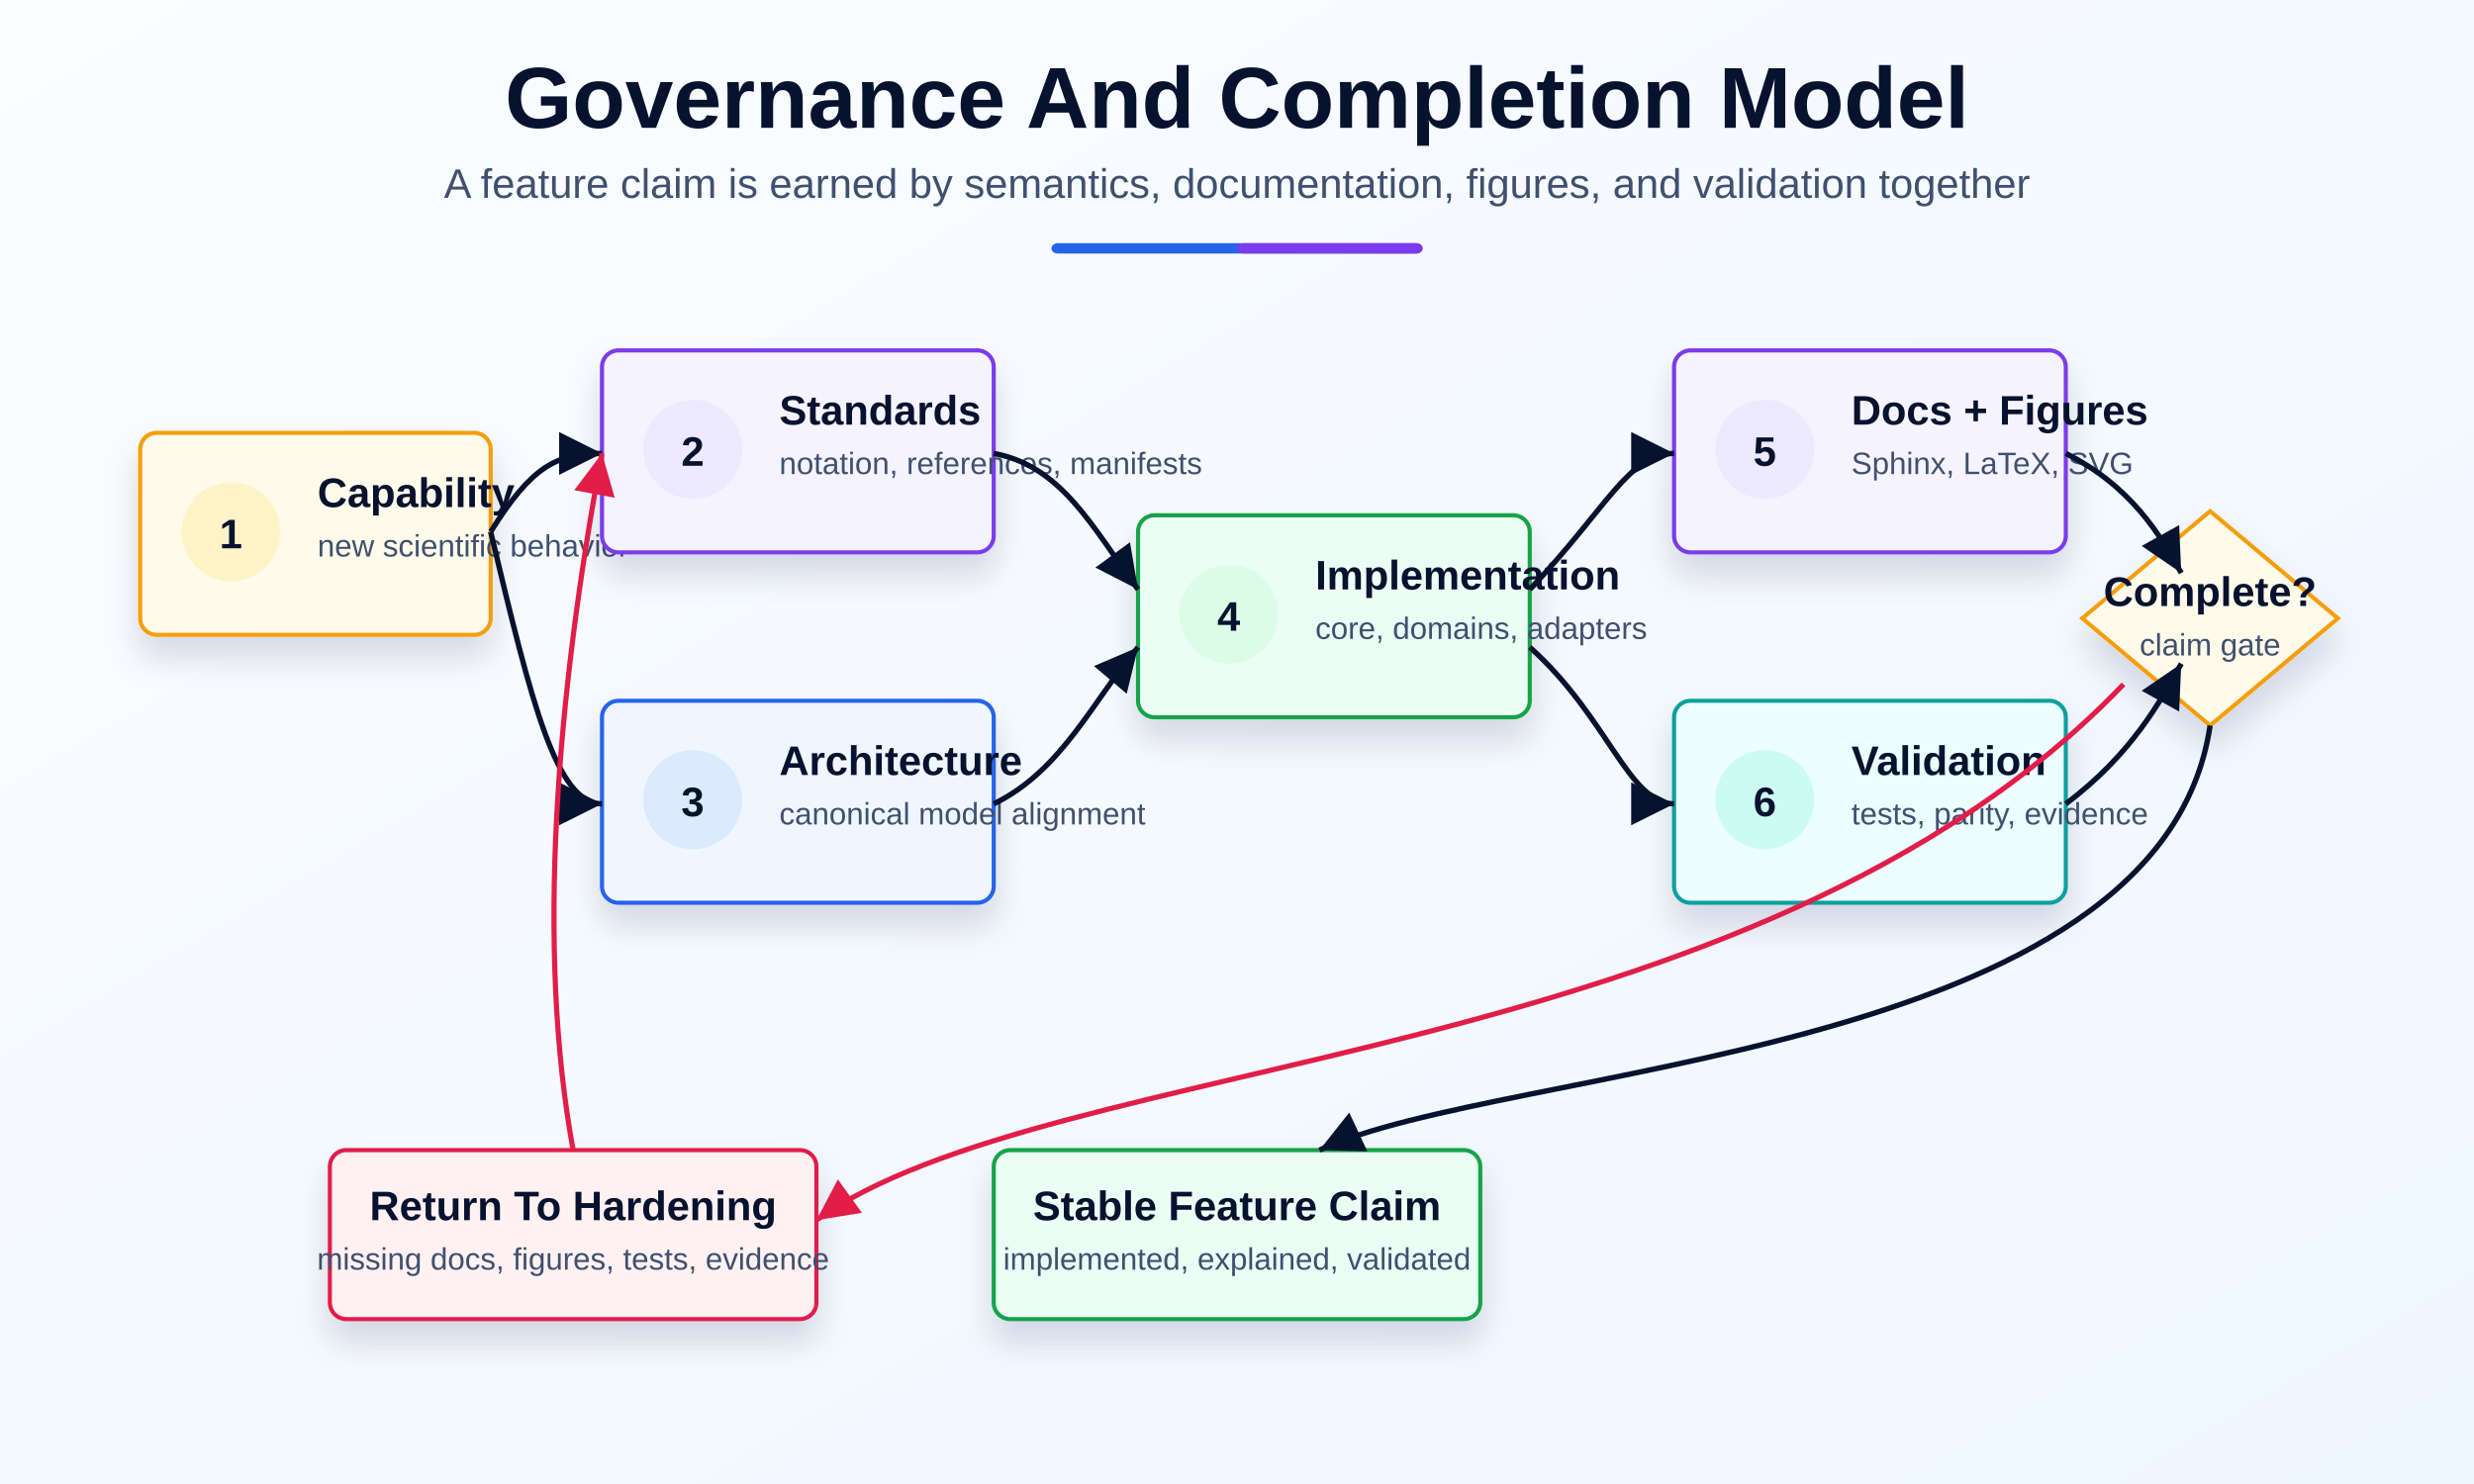
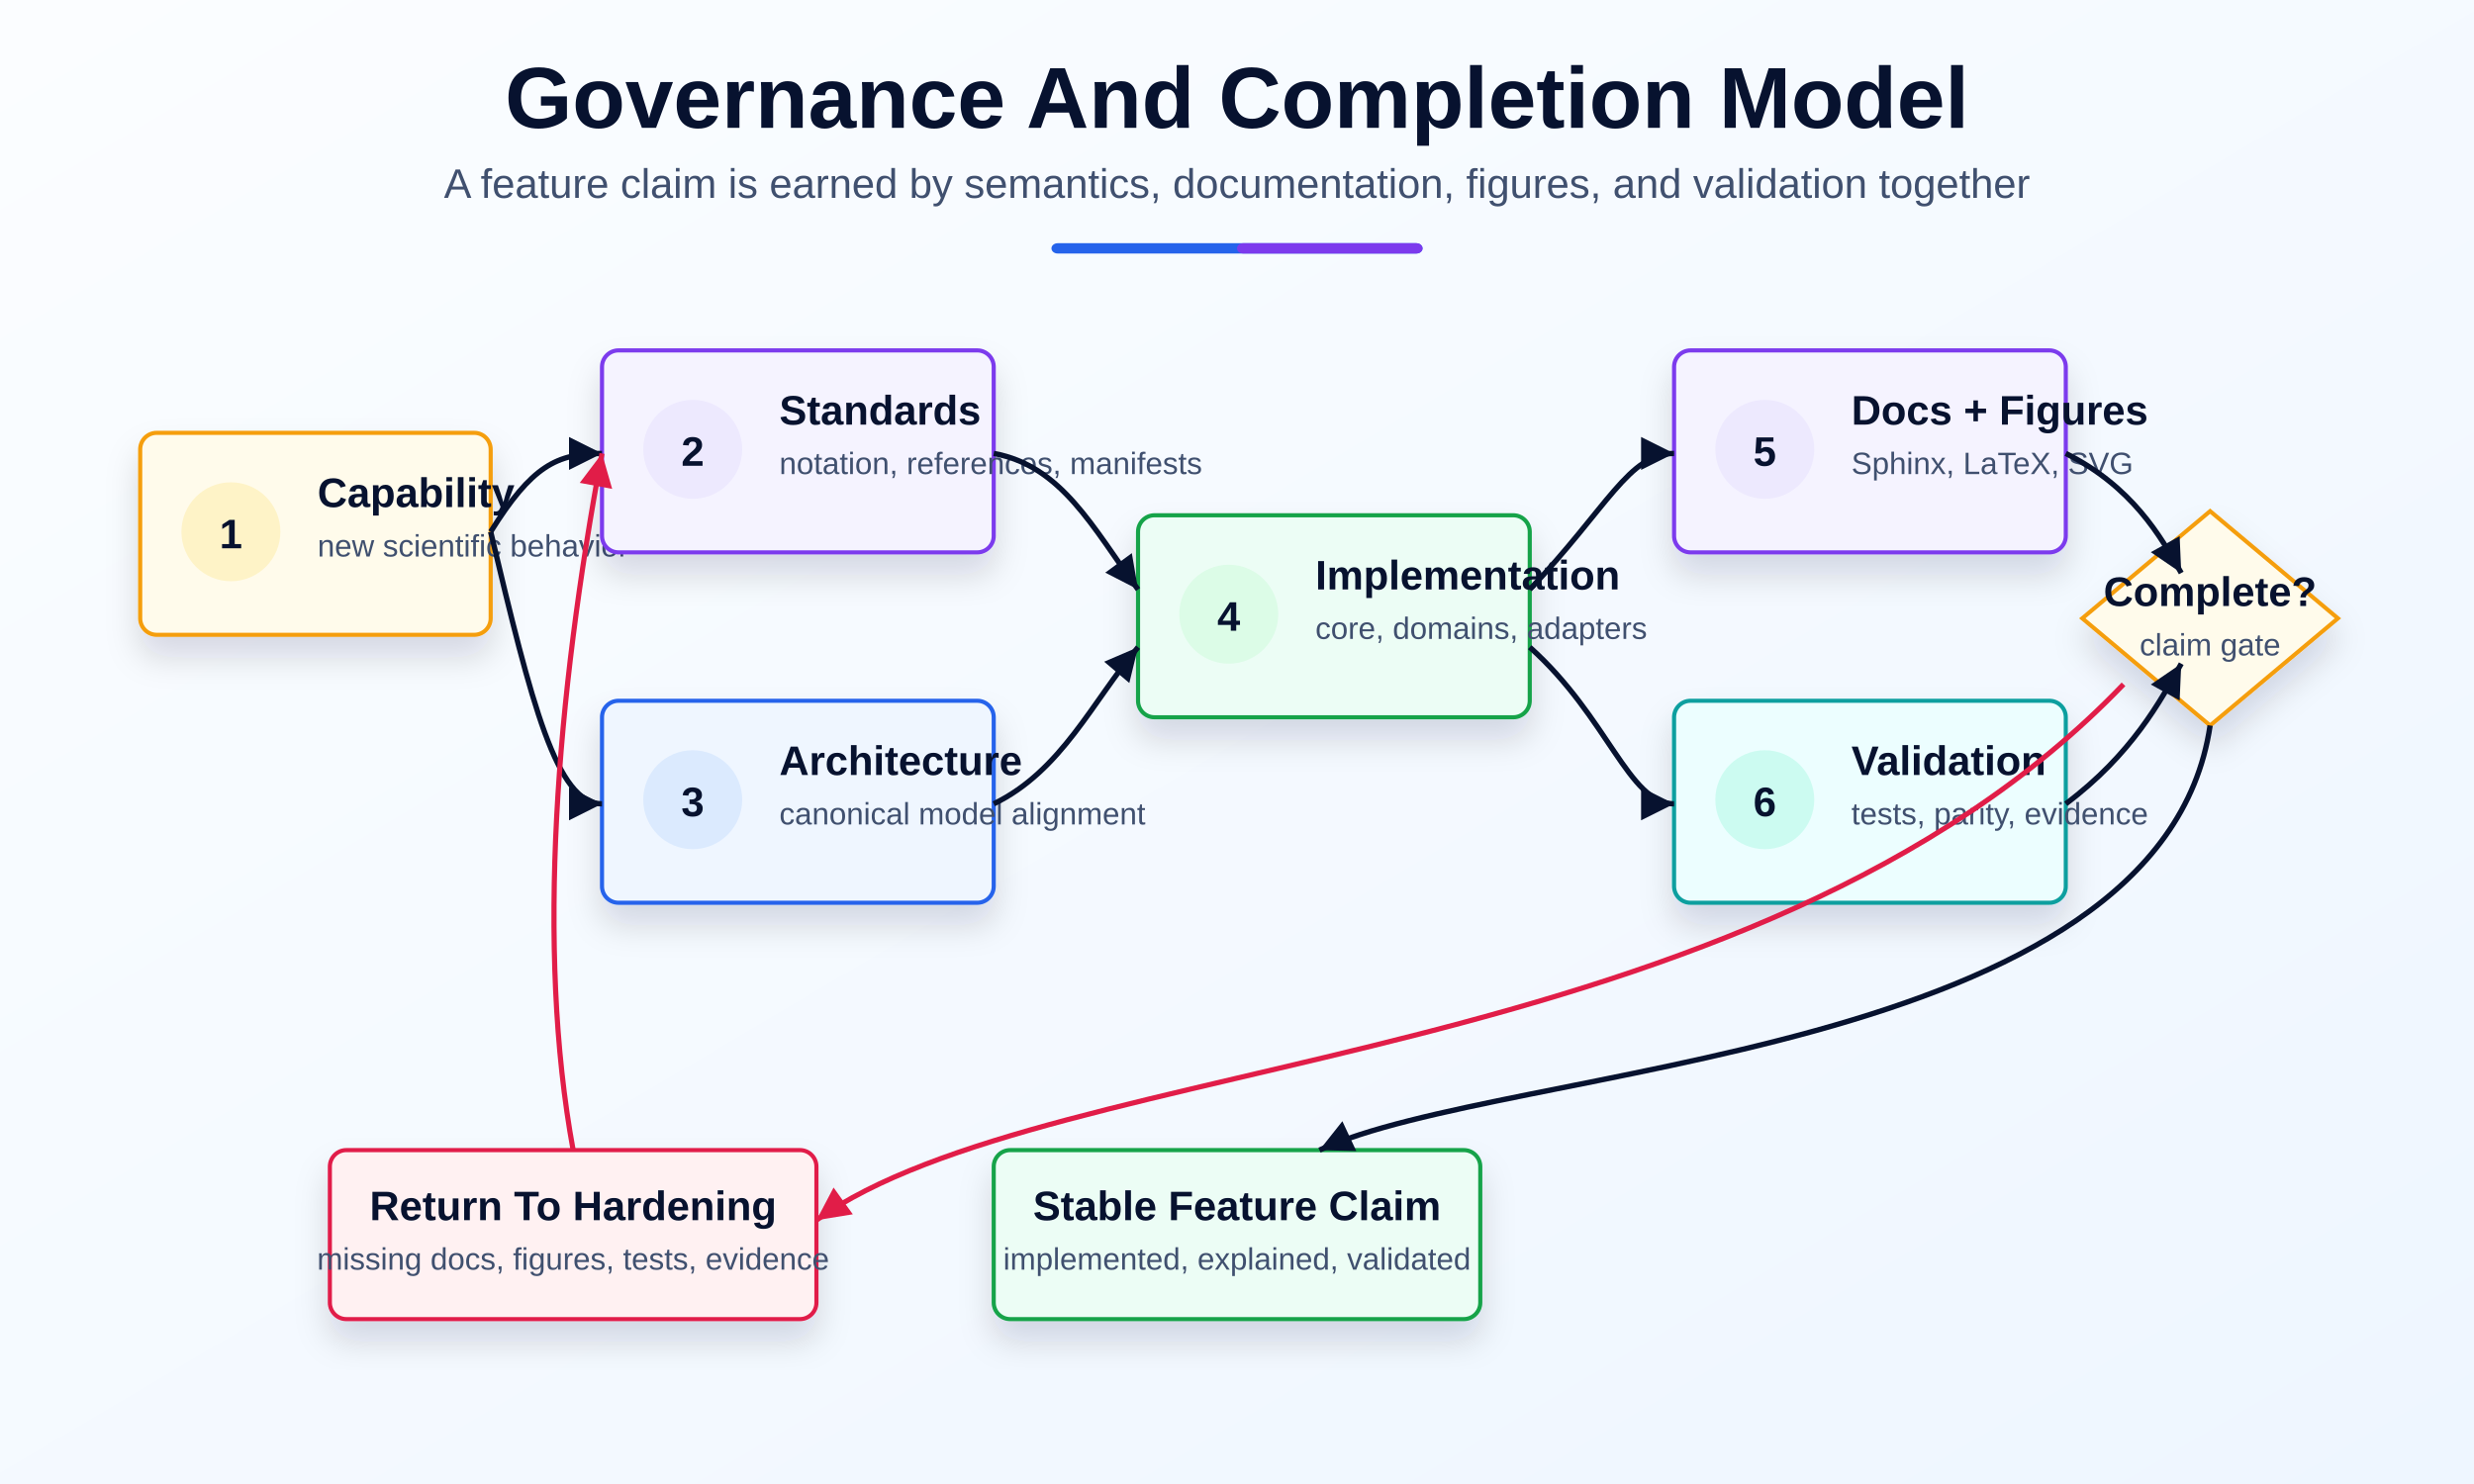
<svg xmlns="http://www.w3.org/2000/svg" width="1200" height="720" viewBox="0 0 1200 720" role="img" aria-labelledby="title desc">
  <defs>
    <linearGradient id="bg" x1="0" x2="1" y1="0" y2="1">
      <stop stop-color="#fbfdff" />
      <stop offset="1" stop-color="#eef6ff" />
    </linearGradient>
    <filter id="shadow" x="-20%" y="-20%" width="140%" height="150%">
      <feDropShadow dx="0" dy="10" stdDeviation="8" flood-color="#07122f" flood-opacity="0.14" />
    </filter>
-     <marker id="arrow" markerWidth="12" markerHeight="12" refX="10" refY="6" orient="auto">
-       <path d="M2,2 L10,6 L2,10 Z" fill="#07122f" />
+     <marker markerUnits="userSpaceOnUse" id="arrow" markerWidth="24.00" markerHeight="24.00" refX="20.00" refY="12.00" orient="auto">
+       <path d="M4.00,4.00 L20.00,12.00 L4.00,20.00 Z" fill="#07122f" />
    </marker>
-     <marker id="roseArrow" markerWidth="12" markerHeight="12" refX="10" refY="6" orient="auto">
-       <path d="M2,2 L10,6 L2,10 Z" fill="#e11d48" />
+     <marker markerUnits="userSpaceOnUse" id="roseArrow" markerWidth="24.00" markerHeight="24.00" refX="20.00" refY="12.00" orient="auto">
+       <path d="M4.00,4.00 L20.00,12.00 L4.00,20.00 Z" fill="#e11d48" />
    </marker>
    <style>.title{font:700 42px Arial, Helvetica, sans-serif;fill:#07122f}.subtitle{font:20px Arial, Helvetica, sans-serif;fill:#40506f}.label{font:700 20px Arial, Helvetica, sans-serif;fill:#07122f}.body{font:15px Arial, Helvetica, sans-serif;fill:#40506f}.card{rx:8;filter:url(#shadow);stroke-width:2}.arrow{fill:none;stroke:#07122f;stroke-width:2.6;marker-end:url(#arrow)}.reject{fill:none;stroke:#e11d48;stroke-width:2.5;marker-end:url(#roseArrow)}.gate{fill:#fffbeb;stroke:#f59e0b;stroke-width:2;filter:url(#shadow)}</style>
  </defs>
  <rect width="1200" height="720" fill="url(#bg)" />
  <text x="600" y="62" text-anchor="middle" class="title">Governance And Completion Model</text>
  <text x="600" y="96" text-anchor="middle" class="subtitle">A feature claim is earned by semantics, documentation, figures, and validation together</text>
  <rect x="510" y="118" width="180" height="5" rx="3" fill="#2563eb" />
  <rect x="600" y="118" width="90" height="5" rx="3" fill="#7c3aed" />
  <rect x="68" y="210" width="170" height="98" class="card" fill="#fffbeb" stroke="#f59e0b" />
  <circle cx="112" cy="258" r="24" fill="#fef3c7" />
  <text x="112" y="266" text-anchor="middle" class="label">1</text>
  <text x="154" y="246" class="label">Capability</text>
  <text x="154" y="270" class="body">new scientific behavior</text>
  <rect x="292" y="170" width="190" height="98" class="card" fill="#f5f3ff" stroke="#7c3aed" />
  <circle cx="336" cy="218" r="24" fill="#ede9fe" />
  <text x="336" y="226" text-anchor="middle" class="label">2</text>
  <text x="378" y="206" class="label">Standards</text>
  <text x="378" y="230" class="body">notation, references, manifests</text>
  <rect x="292" y="340" width="190" height="98" class="card" fill="#eff6ff" stroke="#2563eb" />
  <circle cx="336" cy="388" r="24" fill="#dbeafe" />
  <text x="336" y="396" text-anchor="middle" class="label">3</text>
  <text x="378" y="376" class="label">Architecture</text>
  <text x="378" y="400" class="body">canonical model alignment</text>
  <rect x="552" y="250" width="190" height="98" class="card" fill="#ecfdf5" stroke="#16a34a" />
  <circle cx="596" cy="298" r="24" fill="#dcfce7" />
  <text x="596" y="306" text-anchor="middle" class="label">4</text>
  <text x="638" y="286" class="label">Implementation</text>
  <text x="638" y="310" class="body">core, domains, adapters</text>
  <rect x="812" y="170" width="190" height="98" class="card" fill="#f5f3ff" stroke="#7c3aed" />
  <circle cx="856" cy="218" r="24" fill="#ede9fe" />
  <text x="856" y="226" text-anchor="middle" class="label">5</text>
  <text x="898" y="206" class="label">Docs + Figures</text>
  <text x="898" y="230" class="body">Sphinx, LaTeX, SVG</text>
  <rect x="812" y="340" width="190" height="98" class="card" fill="#ecfeff" stroke="#0f9f9f" />
  <circle cx="856" cy="388" r="24" fill="#ccfbf1" />
  <text x="856" y="396" text-anchor="middle" class="label">6</text>
  <text x="898" y="376" class="label">Validation</text>
  <text x="898" y="400" class="body">tests, parity, evidence</text>
  <path d="M1072 248 L1134 300 L1072 352 L1010 300 Z" class="gate" />
  <text x="1072" y="294" text-anchor="middle" class="label">Complete?</text>
  <text x="1072" y="318" text-anchor="middle" class="body">claim gate</text>
  <rect x="482" y="558" width="236" height="82" class="card" fill="#ecfdf5" stroke="#16a34a" />
  <text x="600" y="592" text-anchor="middle" class="label">Stable Feature Claim</text>
  <text x="600" y="616" text-anchor="middle" class="body">implemented, explained, validated</text>
  <rect x="160" y="558" width="236" height="82" class="card" fill="#fff1f2" stroke="#e11d48" />
  <text x="278" y="592" text-anchor="middle" class="label">Return To Hardening</text>
  <text x="278" y="616" text-anchor="middle" class="body">missing docs, figures, tests, evidence</text>
  <path class="arrow" d="M238 258 C258 226 270 220 292 220" />
  <path class="arrow" d="M238 258 C258 342 270 390 292 390" />
  <path class="arrow" d="M482 220 C515 226 530 256 552 286" />
  <path class="arrow" d="M482 390 C515 374 530 340 552 314" />
  <path class="arrow" d="M742 286 C780 246 790 220 812 220" />
  <path class="arrow" d="M742 314 C780 348 790 390 812 390" />
  <path class="arrow" d="M1002 220 C1034 236 1048 260 1058 278" />
  <path class="arrow" d="M1002 390 C1034 366 1048 340 1058 322" />
  <path class="arrow" d="M1072 352 C1048 514 730 516 640 558" />
  <path class="reject" d="M1030 332 C850 520 510 510 396 592" />
  <path class="reject" d="M278 558 C260 460 270 338 292 220" />
</svg>
